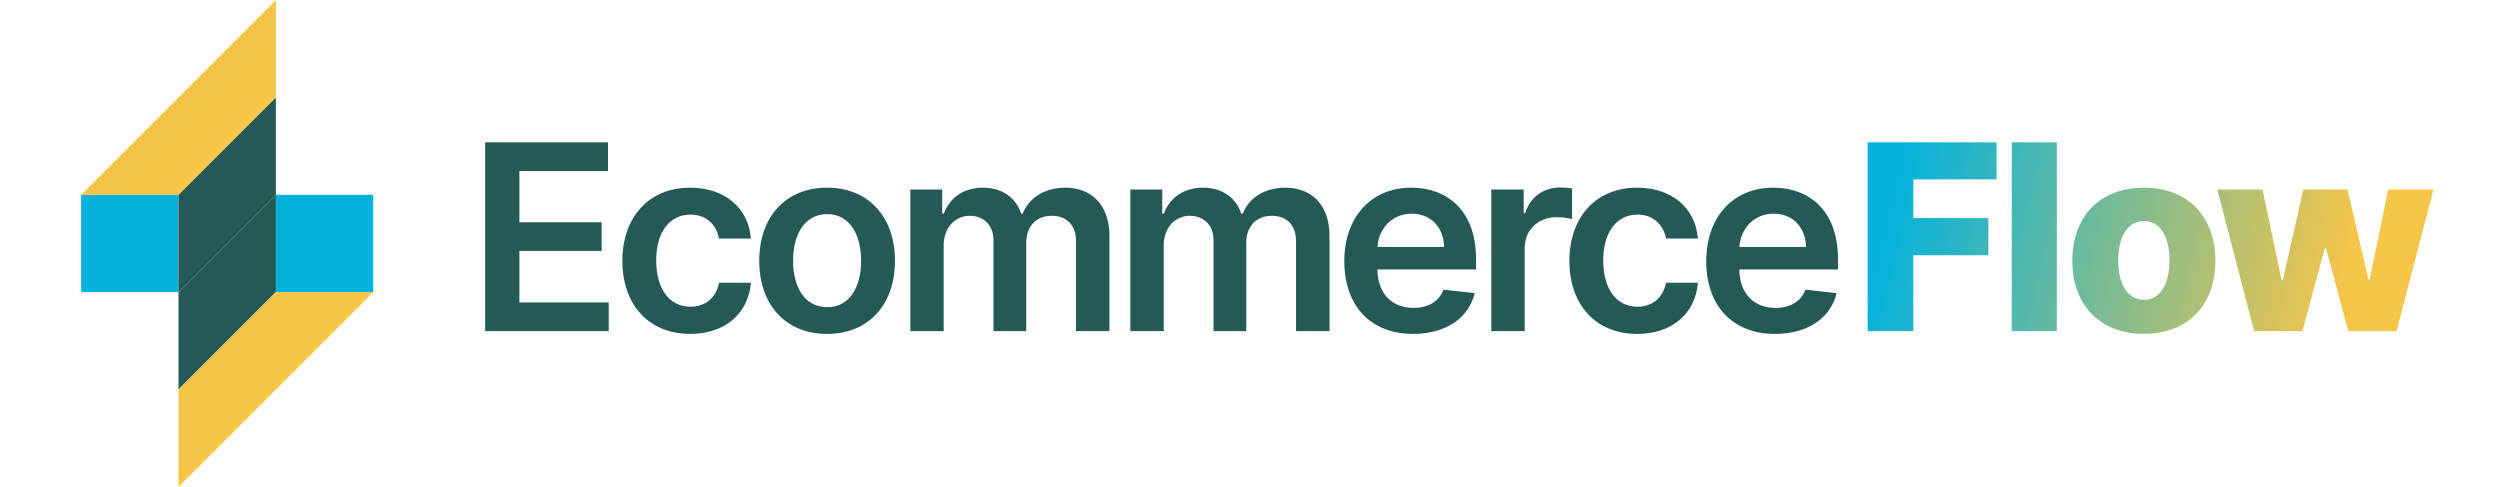
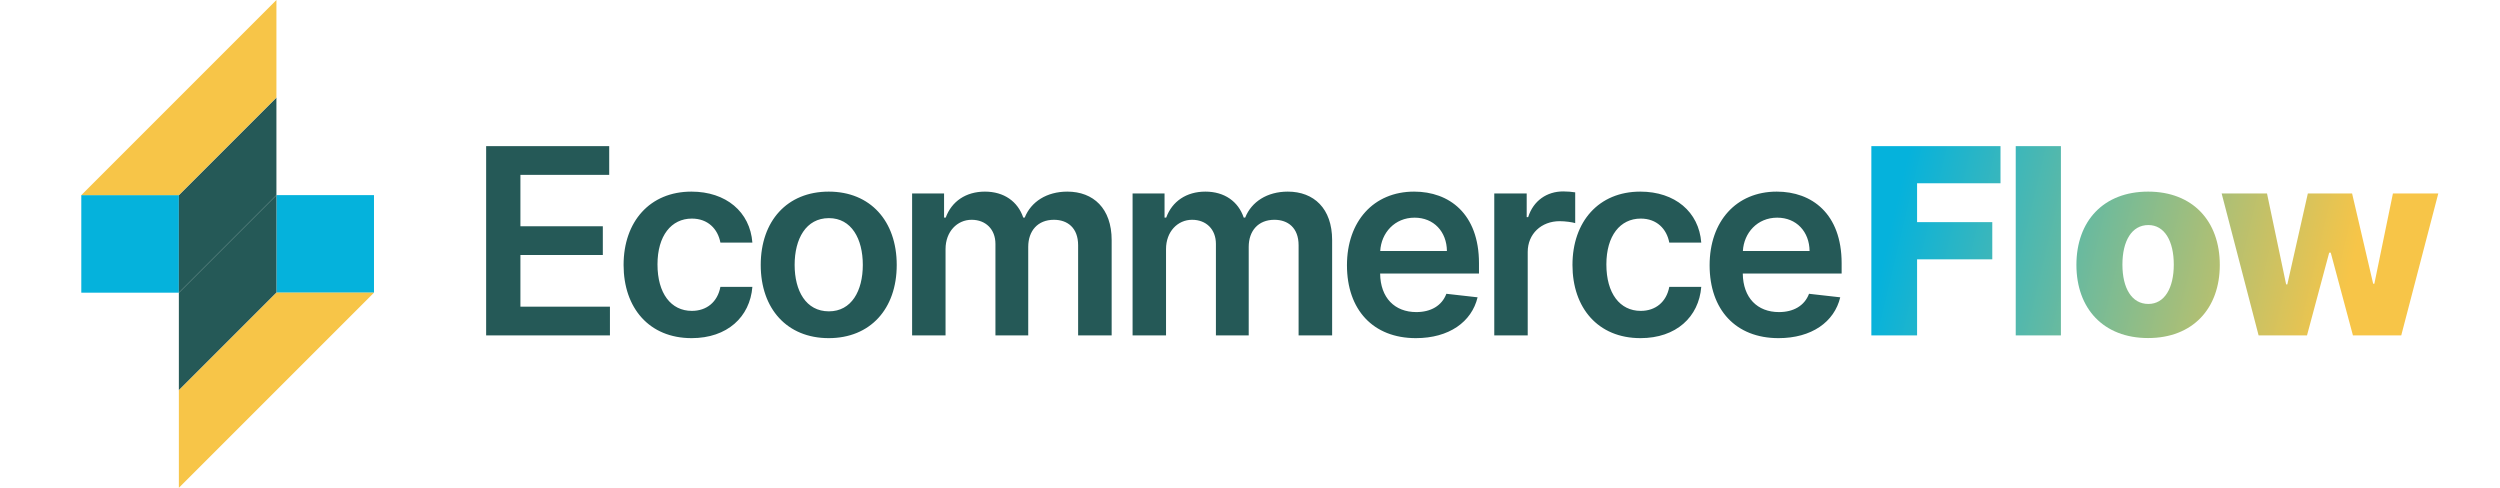
- <svg xmlns="http://www.w3.org/2000/svg" width="190" height="37" viewBox="0 0 190 37" fill="none">
-   <path d="M36.874 25.167H46.264V22.987H39.474V19.07H45.724V16.891H39.474V12.995H46.208V10.815H36.874V25.167ZM52.457 25.377C55.161 25.377 56.885 23.772 57.068 21.488H54.643C54.426 22.644 53.592 23.31 52.478 23.31C50.894 23.31 49.871 21.985 49.871 19.785C49.871 17.613 50.915 16.309 52.478 16.309C53.697 16.309 54.447 17.094 54.643 18.131H57.068C56.892 15.797 55.07 14.263 52.443 14.263C49.289 14.263 47.299 16.54 47.299 19.827C47.299 23.085 49.24 25.377 52.457 25.377ZM62.859 25.377C66.012 25.377 68.017 23.155 68.017 19.827C68.017 16.491 66.012 14.263 62.859 14.263C59.706 14.263 57.701 16.491 57.701 19.827C57.701 23.155 59.706 25.377 62.859 25.377ZM62.873 23.345C61.128 23.345 60.273 21.789 60.273 19.82C60.273 17.851 61.128 16.274 62.873 16.274C64.59 16.274 65.445 17.851 65.445 19.82C65.445 21.789 64.59 23.345 62.873 23.345ZM69.183 25.167H71.72V18.622C71.72 17.297 72.603 16.4 73.696 16.4C74.768 16.4 75.504 17.122 75.504 18.229V25.167H77.992V18.453C77.992 17.241 78.713 16.4 79.94 16.4C80.963 16.4 81.776 17.003 81.776 18.334V25.167H84.319V17.942C84.319 15.538 82.932 14.263 80.956 14.263C79.393 14.263 78.202 15.034 77.725 16.232H77.613C77.2 15.013 76.156 14.263 74.705 14.263C73.261 14.263 72.182 15.006 71.734 16.232H71.608V14.403H69.183V25.167ZM85.906 25.167H88.443V18.622C88.443 17.297 89.326 16.4 90.419 16.4C91.491 16.4 92.227 17.122 92.227 18.229V25.167H94.715V18.453C94.715 17.241 95.436 16.4 96.663 16.4C97.686 16.4 98.499 17.003 98.499 18.334V25.167H101.043V17.942C101.043 15.538 99.655 14.263 97.679 14.263C96.116 14.263 94.925 15.034 94.448 16.232H94.336C93.923 15.013 92.879 14.263 91.428 14.263C89.985 14.263 88.906 15.006 88.457 16.232H88.331V14.403H85.906V25.167ZM107.395 25.377C109.903 25.377 111.627 24.151 112.076 22.279L109.707 22.013C109.364 22.924 108.523 23.401 107.43 23.401C105.79 23.401 104.704 22.322 104.683 20.479H112.181V19.701C112.181 15.924 109.91 14.263 107.261 14.263C104.178 14.263 102.167 16.526 102.167 19.848C102.167 23.226 104.15 25.377 107.395 25.377ZM104.69 18.769C104.767 17.395 105.783 16.239 107.296 16.239C108.754 16.239 109.735 17.304 109.749 18.769H104.69ZM113.34 25.167H115.877V18.839C115.877 17.472 116.907 16.505 118.302 16.505C118.729 16.505 119.262 16.582 119.479 16.652V14.319C119.248 14.277 118.848 14.249 118.568 14.249C117.335 14.249 116.304 14.95 115.912 16.197H115.8V14.403H113.34V25.167ZM124.429 25.377C127.134 25.377 128.858 23.772 129.04 21.488H126.616C126.398 22.644 125.565 23.31 124.45 23.31C122.867 23.31 121.844 21.985 121.844 19.785C121.844 17.613 122.888 16.309 124.45 16.309C125.67 16.309 126.419 17.094 126.616 18.131H129.04C128.865 15.797 127.043 14.263 124.415 14.263C121.262 14.263 119.272 16.54 119.272 19.827C119.272 23.085 121.213 25.377 124.429 25.377ZM134.902 25.377C137.411 25.377 139.134 24.151 139.583 22.279L137.214 22.013C136.871 22.924 136.03 23.401 134.937 23.401C133.297 23.401 132.211 22.322 132.19 20.479H139.688V19.701C139.688 15.924 137.418 14.263 134.769 14.263C131.685 14.263 129.674 16.526 129.674 19.848C129.674 23.226 131.657 25.377 134.902 25.377ZM132.197 18.769C132.274 17.395 133.29 16.239 134.804 16.239C136.261 16.239 137.242 17.304 137.256 18.769H132.197Z" fill="#255957" />
-   <rect x="6.167" y="14.8" width="7.4" height="7.4" fill="#05B2DC" />
-   <rect x="28.367" y="22.2" width="7.4" height="7.4" transform="rotate(180 28.3667 22.2)" fill="#05B2DC" />
-   <path d="M13.567 14.8L20.967 7.4V14.8L13.567 22.2V14.8Z" fill="#255957" />
-   <path d="M20.967 22.2L13.567 29.6L13.567 22.2L20.967 14.8L20.967 22.2Z" fill="#255957" />
-   <path d="M6.167 14.8L20.967 0V7.4L13.567 14.8H6.167Z" fill="#F7C548" />
-   <path d="M28.367 22.2L13.567 37L13.567 29.6L20.967 22.2L28.367 22.2Z" fill="#F7C548" />
-   <path d="M141.942 25.167H145.411V19.399H151.115V16.575H145.411V13.632H151.739V10.815H141.942V25.167ZM156.32 10.815H152.893V25.167H156.32V10.815ZM162.934 25.37C166.318 25.37 168.371 23.134 168.371 19.82C168.371 16.498 166.318 14.263 162.934 14.263C159.549 14.263 157.496 16.498 157.496 19.82C157.496 23.134 159.549 25.37 162.934 25.37ZM162.955 22.784C161.686 22.784 160.985 21.579 160.985 19.799C160.985 18.012 161.686 16.8 162.955 16.8C164.181 16.8 164.882 18.012 164.882 19.799C164.882 21.579 164.181 22.784 162.955 22.784ZM171.315 25.167H174.987L176.669 18.895H176.788L178.469 25.167H182.134L184.944 14.403H181.504L180.095 21.249H180.004L178.406 14.403H175.05L173.494 21.299H173.403L171.952 14.403H168.512L171.315 25.167Z" fill="url(#paint0_linear_2:565)" />
+ <svg xmlns="http://www.w3.org/2000/svg" width="246" height="48" viewBox="0 0 246 48" fill="none">
+   <path d="M47.836 33H60.018V30.173H51.209V25.091H59.318V22.264H51.209V17.209H59.946V14.382H47.836V33ZM68.052 33.273C71.561 33.273 73.797 31.191 74.034 28.227H70.888C70.606 29.727 69.525 30.591 68.079 30.591C66.025 30.591 64.697 28.873 64.697 26.018C64.697 23.2 66.052 21.509 68.079 21.509C69.661 21.509 70.634 22.527 70.888 23.873H74.034C73.806 20.846 71.443 18.855 68.034 18.855C63.943 18.855 61.361 21.809 61.361 26.073C61.361 30.3 63.879 33.273 68.052 33.273ZM81.547 33.273C85.638 33.273 88.238 30.391 88.238 26.073C88.238 21.745 85.638 18.855 81.547 18.855C77.456 18.855 74.856 21.745 74.856 26.073C74.856 30.391 77.456 33.273 81.547 33.273ZM81.565 30.636C79.301 30.636 78.192 28.618 78.192 26.064C78.192 23.509 79.301 21.464 81.565 21.464C83.792 21.464 84.901 23.509 84.901 26.064C84.901 28.618 83.792 30.636 81.565 30.636ZM89.751 33H93.042V24.509C93.042 22.791 94.187 21.627 95.606 21.627C96.996 21.627 97.951 22.564 97.951 24V33H101.178V24.291C101.178 22.718 102.115 21.627 103.705 21.627C105.033 21.627 106.087 22.409 106.087 24.136V33H109.387V23.627C109.387 20.509 107.587 18.855 105.024 18.855C102.996 18.855 101.451 19.855 100.833 21.409H100.687C100.151 19.827 98.796 18.855 96.915 18.855C95.042 18.855 93.642 19.818 93.06 21.409H92.896V19.036H89.751V33ZM111.446 33H114.737V24.509C114.737 22.791 115.882 21.627 117.3 21.627C118.691 21.627 119.646 22.564 119.646 24V33H122.873V24.291C122.873 22.718 123.81 21.627 125.4 21.627C126.728 21.627 127.782 22.409 127.782 24.136V33H131.082V23.627C131.082 20.509 129.282 18.855 126.719 18.855C124.691 18.855 123.146 19.855 122.528 21.409H122.382C121.846 19.827 120.491 18.855 118.61 18.855C116.737 18.855 115.337 19.818 114.755 21.409H114.591V19.036H111.446V33ZM139.323 33.273C142.577 33.273 144.814 31.682 145.395 29.255L142.323 28.909C141.877 30.091 140.786 30.709 139.368 30.709C137.241 30.709 135.832 29.309 135.805 26.918H145.532V25.909C145.532 21.009 142.586 18.855 139.15 18.855C135.15 18.855 132.541 21.791 132.541 26.1C132.541 30.482 135.114 33.273 139.323 33.273ZM135.814 24.7C135.914 22.918 137.232 21.418 139.195 21.418C141.086 21.418 142.359 22.8 142.377 24.7H135.814ZM147.036 33H150.327V24.791C150.327 23.018 151.663 21.764 153.472 21.764C154.027 21.764 154.718 21.864 155 21.954V18.927C154.7 18.873 154.181 18.836 153.818 18.836C152.218 18.836 150.881 19.745 150.372 21.364H150.227V19.036H147.036V33ZM161.422 33.273C164.931 33.273 167.167 31.191 167.404 28.227H164.258C163.976 29.727 162.895 30.591 161.449 30.591C159.395 30.591 158.067 28.873 158.067 26.018C158.067 23.2 159.422 21.509 161.449 21.509C163.031 21.509 164.004 22.527 164.258 23.873H167.404C167.176 20.846 164.813 18.855 161.404 18.855C157.313 18.855 154.731 21.809 154.731 26.073C154.731 30.3 157.249 33.273 161.422 33.273ZM175.008 33.273C178.262 33.273 180.499 31.682 181.08 29.255L178.008 28.909C177.562 30.091 176.471 30.709 175.053 30.709C172.926 30.709 171.517 29.309 171.49 26.918H181.217V25.909C181.217 21.009 178.271 18.855 174.835 18.855C170.835 18.855 168.226 21.791 168.226 26.1C168.226 30.482 170.799 33.273 175.008 33.273ZM171.499 24.7C171.599 22.918 172.917 21.418 174.88 21.418C176.771 21.418 178.044 22.8 178.062 24.7H171.499Z" fill="#255957" />
+   <rect x="8" y="19.2" width="9.6" height="9.6" fill="#05B2DC" />
+   <rect x="36.8" y="28.8" width="9.6" height="9.6" transform="rotate(180 36.8 28.8)" fill="#05B2DC" />
+   <path d="M17.6 19.2L27.2 9.6V19.2L17.6 28.8V19.2Z" fill="#255957" />
+   <path d="M27.2 28.8L17.6 38.4L17.6 28.8L27.2 19.2L27.2 28.8Z" fill="#255957" />
+   <path d="M8 19.2L27.2 0V9.6L17.6 19.2H8Z" fill="#F7C548" />
+   <path d="M36.8 28.8L17.6 48L17.6 38.4L27.2 28.8L36.8 28.8Z" fill="#F7C548" />
+   <path d="M184.141 33H188.641V25.518H196.041V21.855H188.641V18.036H196.85V14.382H184.141V33ZM202.794 14.382H198.348V33H202.794V14.382ZM211.373 33.264C215.764 33.264 218.428 30.364 218.428 26.064C218.428 21.755 215.764 18.855 211.373 18.855C206.982 18.855 204.319 21.755 204.319 26.064C204.319 30.364 206.982 33.264 211.373 33.264ZM211.401 29.909C209.755 29.909 208.846 28.346 208.846 26.036C208.846 23.718 209.755 22.145 211.401 22.145C212.991 22.145 213.901 23.718 213.901 26.036C213.901 28.346 212.991 29.909 211.401 29.909ZM222.246 33H227.01L229.192 24.864H229.346L231.528 33H236.283L239.928 19.036H235.464L233.637 27.918H233.519L231.446 19.036H227.092L225.073 27.982H224.955L223.073 19.036H218.61L222.246 33Z" fill="url(#paint0_linear_2:563)" />
  <defs>
-     <linearGradient id="paint0_linear_2:565" x1="178.45" y1="21.651" x2="144.337" y2="13.511" gradientUnits="userSpaceOnUse">
+     <linearGradient id="paint0_linear_2:563" x1="231.025" y1="28" x2="187.144" y2="17.578" gradientUnits="userSpaceOnUse">
      <stop stop-color="#F7C548" />
      <stop offset="1" stop-color="#05B2DC" />
    </linearGradient>
  </defs>
</svg>
